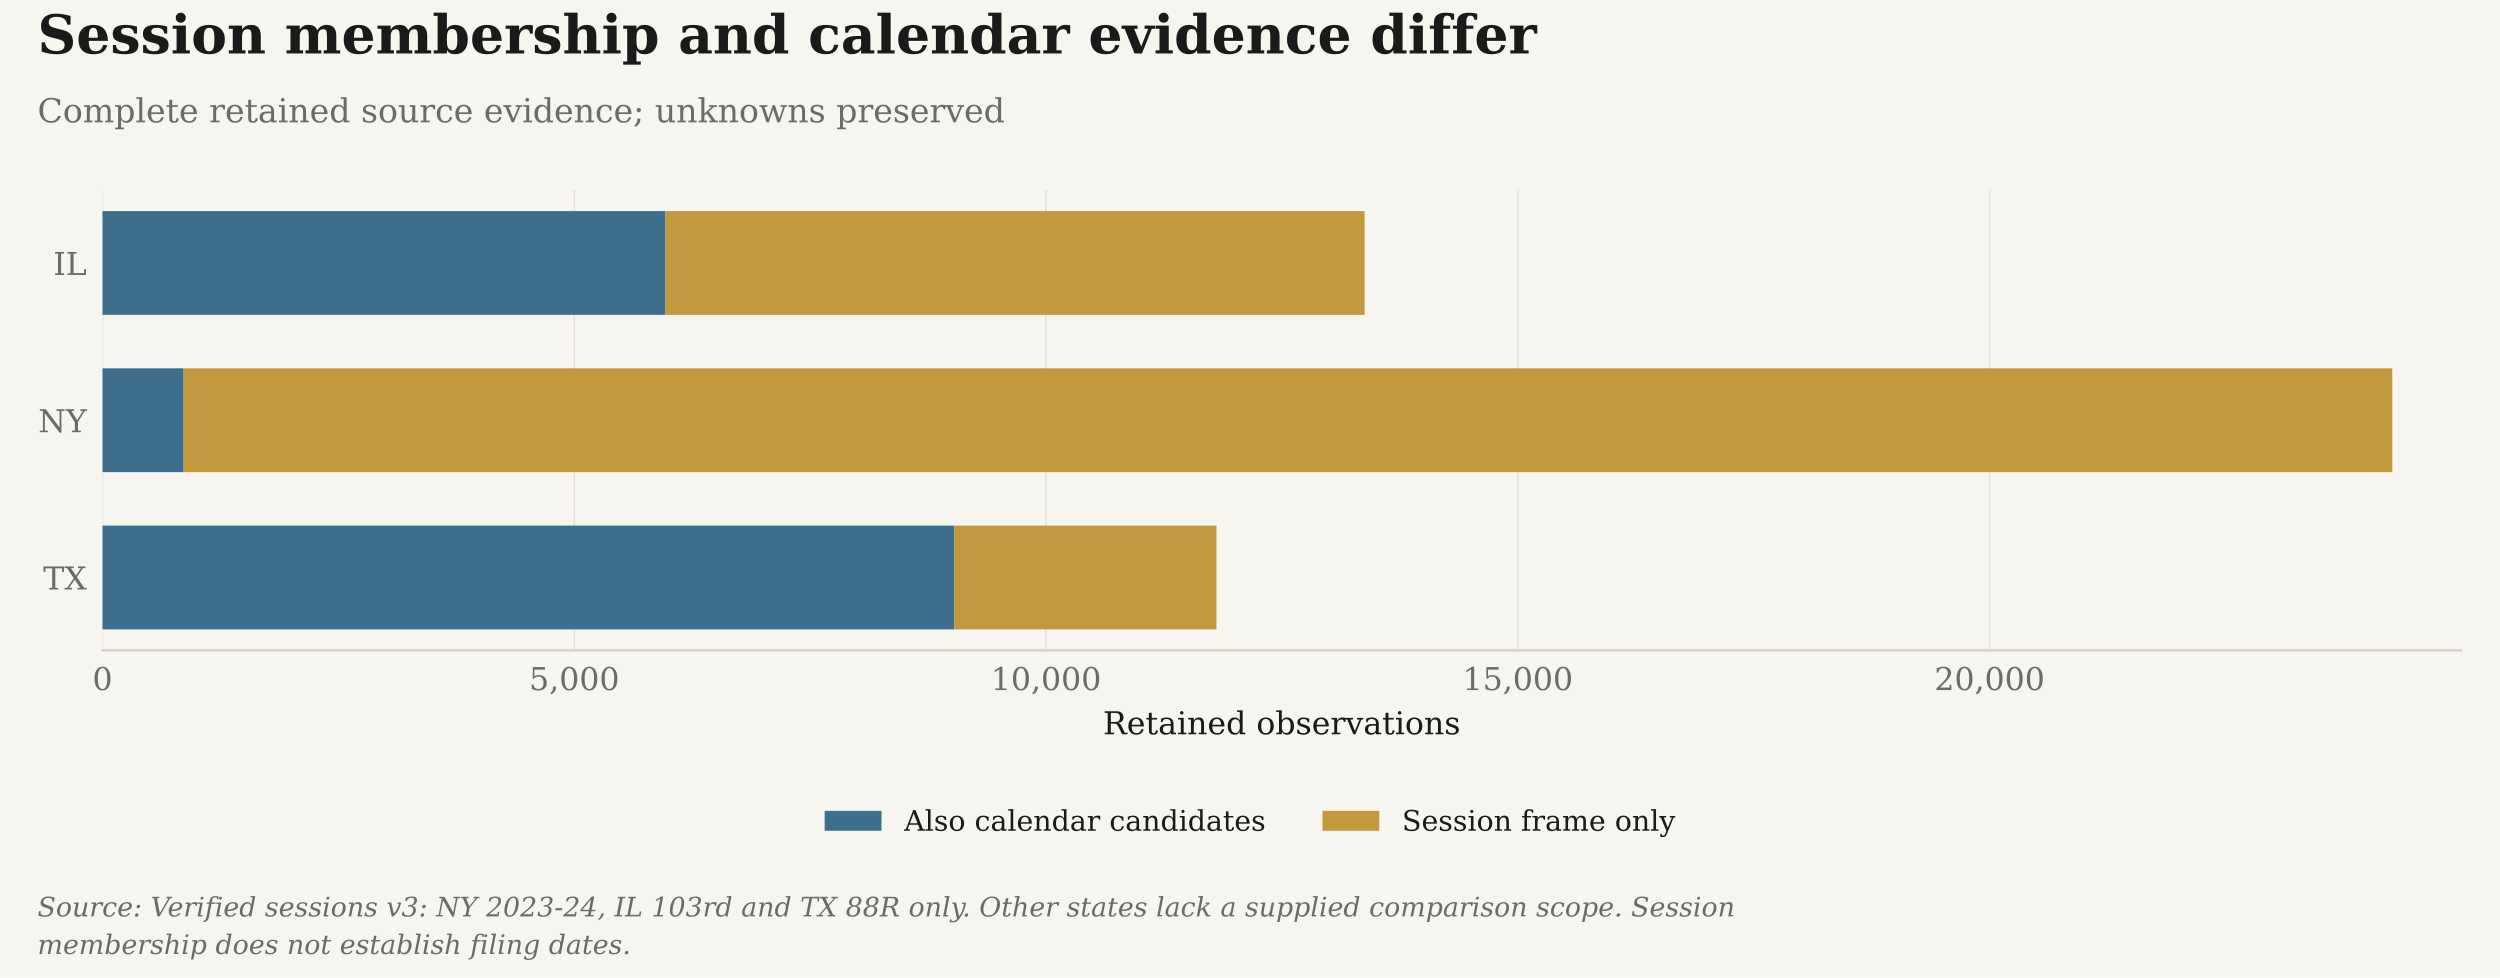
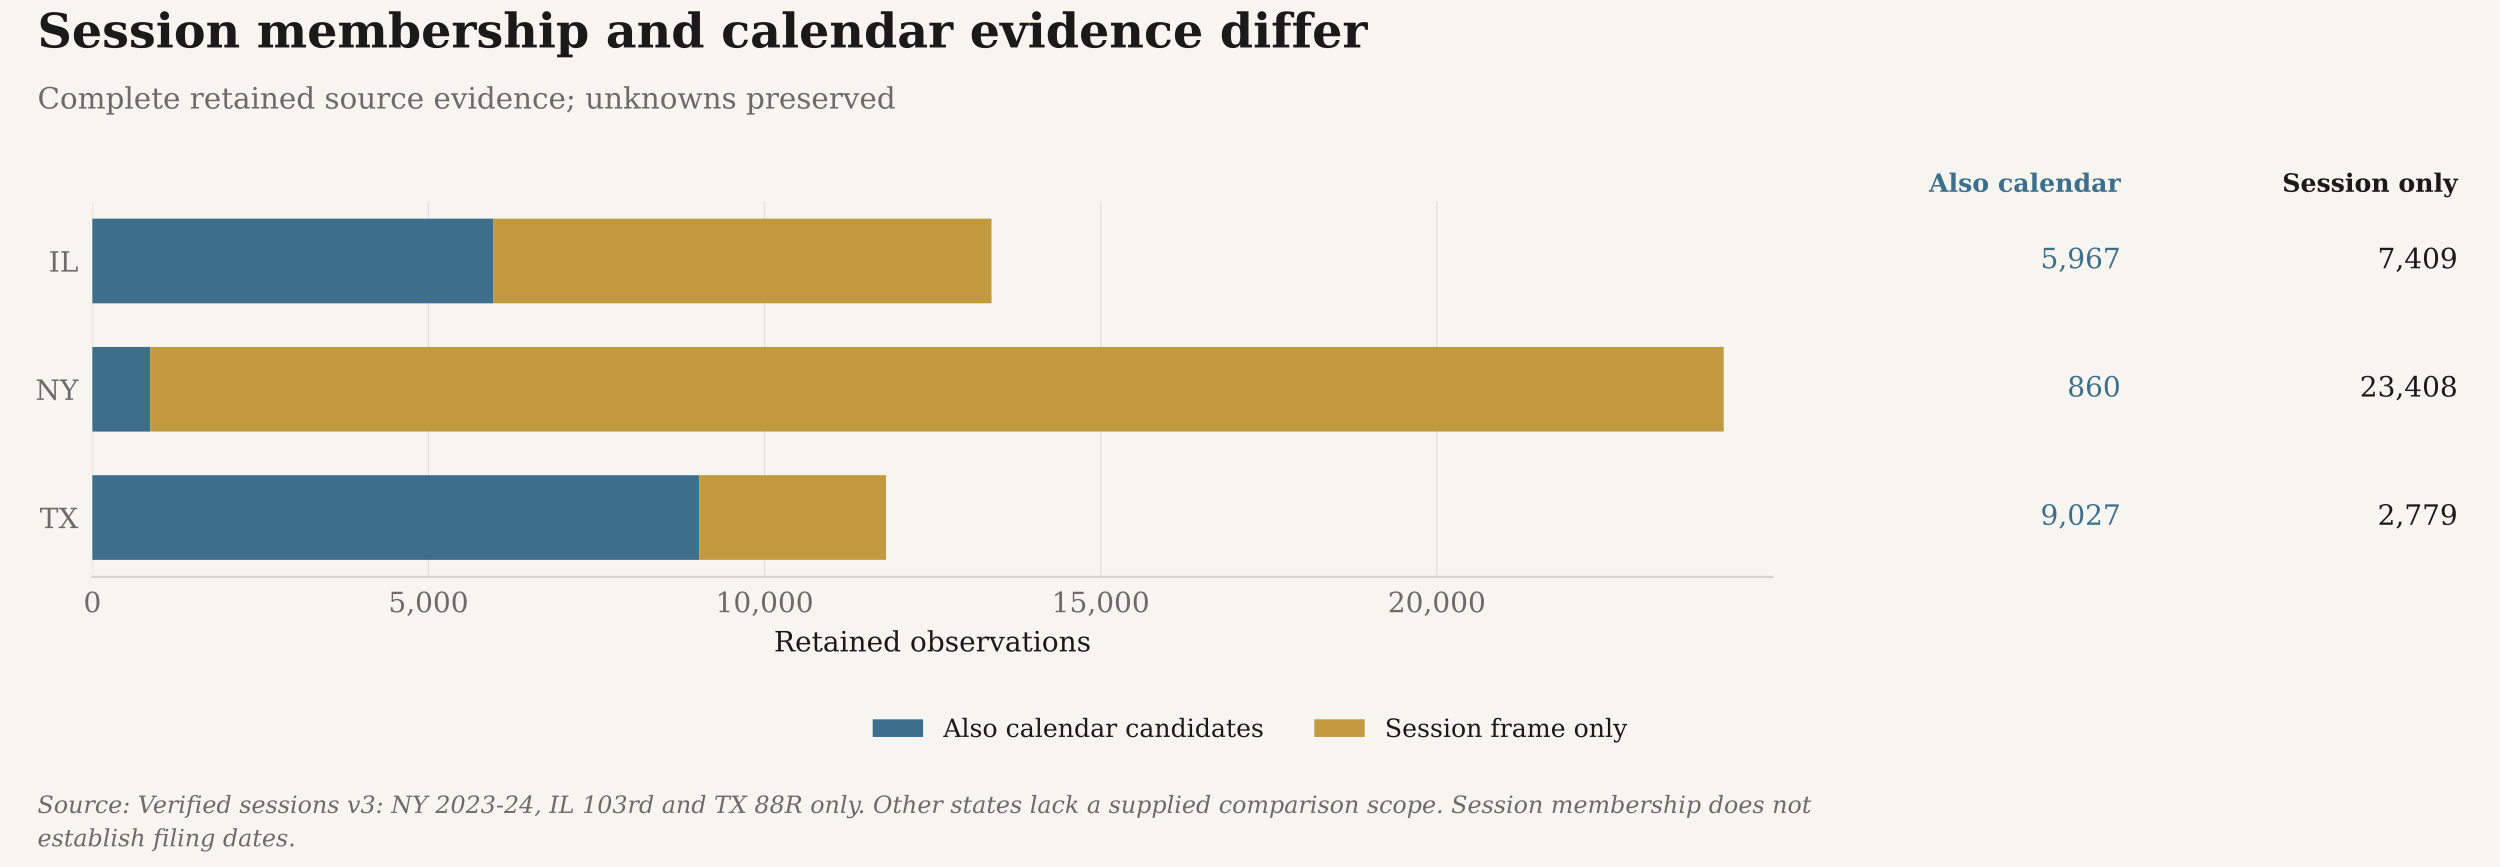
- <svg xmlns="http://www.w3.org/2000/svg" width="792pt" height="309.6pt" viewBox="0 0 792 309.6" version="1.1">
+ <svg xmlns="http://www.w3.org/2000/svg" width="892.8pt" height="309.6pt" viewBox="0 0 892.8 309.6" version="1.1">
  <defs>
    <style type="text/css">*{stroke-linejoin: round; stroke-linecap: butt}</style>
  </defs>
  <g id="figure_1">
    <g id="patch_1">
-       <path d="M 0 309.6  L 792 309.6  L 792 0  L 0 0  z " style="fill: #f7f5f0" />
+       <path d="M 0 309.6  L 892.8 309.6  L 892.8 0  L 0 0  z " style="fill: #f7f5f0" />
    </g>
    <g id="axes_1">
      <g id="patch_2">
-         <path d="M 32.48 206.02  L 779.64 206.02  L 779.64 60.245  L 32.48 60.245  z " style="fill: #f7f5f0" />
+         <path d="M 32.984 206.02  L 633.053 206.02  L 633.053 71.991  L 32.984 71.991  z " style="fill: #f7f5f0" />
      </g>
      <g id="matplotlib.axis_1">
        <g id="xtick_1">
          <g id="line2d_1">
-             <path d="M 32.48 206.02  L 32.48 60.245  " clip-path="url(#p2081808566)" style="fill: none; stroke: #d6d3cc; stroke-opacity: 0.6; stroke-width: 0.5; stroke-linecap: square" />
+             <path d="M 32.984 206.02  L 32.984 71.991  " clip-path="url(#p7bc9245609)" style="fill: none; stroke: #d6d3cc; stroke-opacity: 0.6; stroke-width: 0.5; stroke-linecap: square" />
          </g>
          <g id="line2d_2" />
          <g id="text_1">
-             <text style="font-size: 10px; font-family: 'DejaVu Serif', 'Bitstream Vera Serif', 'Computer Modern Roman', 'New Century Schoolbook', 'Century Schoolbook L', 'Utopia', 'ITC Bookman', 'Bookman', 'Nimbus Roman No9 L', 'Times New Roman', 'Times', 'Palatino', 'Charter', serif; text-anchor: middle; fill: #6b6b6b" x="32.48" y="218.618" transform="rotate(-0 32.48 218.618)">0</text>
+             <text style="font-size: 10px; font-family: 'DejaVu Serif', 'Bitstream Vera Serif', 'Computer Modern Roman', 'New Century Schoolbook', 'Century Schoolbook L', 'Utopia', 'ITC Bookman', 'Bookman', 'Nimbus Roman No9 L', 'Times New Roman', 'Times', 'Palatino', 'Charter', serif; text-anchor: middle; fill: #6b6b6b" x="32.984" y="218.618" transform="rotate(-0 32.984 218.618)">0</text>
          </g>
        </g>
        <g id="xtick_2">
          <g id="line2d_3">
-             <path d="M 181.936 206.02  L 181.936 60.245  " clip-path="url(#p2081808566)" style="fill: none; stroke: #d6d3cc; stroke-opacity: 0.6; stroke-width: 0.5; stroke-linecap: square" />
+             <path d="M 153.017 206.02  L 153.017 71.991  " clip-path="url(#p7bc9245609)" style="fill: none; stroke: #d6d3cc; stroke-opacity: 0.6; stroke-width: 0.5; stroke-linecap: square" />
          </g>
          <g id="line2d_4" />
          <g id="text_2">
-             <text style="font-size: 10px; font-family: 'DejaVu Serif', 'Bitstream Vera Serif', 'Computer Modern Roman', 'New Century Schoolbook', 'Century Schoolbook L', 'Utopia', 'ITC Bookman', 'Bookman', 'Nimbus Roman No9 L', 'Times New Roman', 'Times', 'Palatino', 'Charter', serif; text-anchor: middle; fill: #6b6b6b" x="181.936" y="218.618" transform="rotate(-0 181.9357 218.618)">5,000</text>
+             <text style="font-size: 10px; font-family: 'DejaVu Serif', 'Bitstream Vera Serif', 'Computer Modern Roman', 'New Century Schoolbook', 'Century Schoolbook L', 'Utopia', 'ITC Bookman', 'Bookman', 'Nimbus Roman No9 L', 'Times New Roman', 'Times', 'Palatino', 'Charter', serif; text-anchor: middle; fill: #6b6b6b" x="153.017" y="218.618" transform="rotate(-0 153.0168 218.618)">5,000</text>
          </g>
        </g>
        <g id="xtick_3">
          <g id="line2d_5">
-             <path d="M 331.391 206.02  L 331.391 60.245  " clip-path="url(#p2081808566)" style="fill: none; stroke: #d6d3cc; stroke-opacity: 0.6; stroke-width: 0.5; stroke-linecap: square" />
+             <path d="M 273.05 206.02  L 273.05 71.991  " clip-path="url(#p7bc9245609)" style="fill: none; stroke: #d6d3cc; stroke-opacity: 0.6; stroke-width: 0.5; stroke-linecap: square" />
          </g>
          <g id="line2d_6" />
          <g id="text_3">
-             <text style="font-size: 10px; font-family: 'DejaVu Serif', 'Bitstream Vera Serif', 'Computer Modern Roman', 'New Century Schoolbook', 'Century Schoolbook L', 'Utopia', 'ITC Bookman', 'Bookman', 'Nimbus Roman No9 L', 'Times New Roman', 'Times', 'Palatino', 'Charter', serif; text-anchor: middle; fill: #6b6b6b" x="331.391" y="218.618" transform="rotate(-0 331.3913 218.618)">10,000</text>
+             <text style="font-size: 10px; font-family: 'DejaVu Serif', 'Bitstream Vera Serif', 'Computer Modern Roman', 'New Century Schoolbook', 'Century Schoolbook L', 'Utopia', 'ITC Bookman', 'Bookman', 'Nimbus Roman No9 L', 'Times New Roman', 'Times', 'Palatino', 'Charter', serif; text-anchor: middle; fill: #6b6b6b" x="273.05" y="218.618" transform="rotate(-0 273.0497 218.618)">10,000</text>
          </g>
        </g>
        <g id="xtick_4">
          <g id="line2d_7">
-             <path d="M 480.847 206.02  L 480.847 60.245  " clip-path="url(#p2081808566)" style="fill: none; stroke: #d6d3cc; stroke-opacity: 0.6; stroke-width: 0.5; stroke-linecap: square" />
+             <path d="M 393.083 206.02  L 393.083 71.991  " clip-path="url(#p7bc9245609)" style="fill: none; stroke: #d6d3cc; stroke-opacity: 0.6; stroke-width: 0.5; stroke-linecap: square" />
          </g>
          <g id="line2d_8" />
          <g id="text_4">
-             <text style="font-size: 10px; font-family: 'DejaVu Serif', 'Bitstream Vera Serif', 'Computer Modern Roman', 'New Century Schoolbook', 'Century Schoolbook L', 'Utopia', 'ITC Bookman', 'Bookman', 'Nimbus Roman No9 L', 'Times New Roman', 'Times', 'Palatino', 'Charter', serif; text-anchor: middle; fill: #6b6b6b" x="480.847" y="218.618" transform="rotate(-0 480.847 218.618)">15,000</text>
+             <text style="font-size: 10px; font-family: 'DejaVu Serif', 'Bitstream Vera Serif', 'Computer Modern Roman', 'New Century Schoolbook', 'Century Schoolbook L', 'Utopia', 'ITC Bookman', 'Bookman', 'Nimbus Roman No9 L', 'Times New Roman', 'Times', 'Palatino', 'Charter', serif; text-anchor: middle; fill: #6b6b6b" x="393.083" y="218.618" transform="rotate(-0 393.0825 218.618)">15,000</text>
          </g>
        </g>
        <g id="xtick_5">
          <g id="line2d_9">
-             <path d="M 630.303 206.02  L 630.303 60.245  " clip-path="url(#p2081808566)" style="fill: none; stroke: #d6d3cc; stroke-opacity: 0.6; stroke-width: 0.5; stroke-linecap: square" />
+             <path d="M 513.115 206.02  L 513.115 71.991  " clip-path="url(#p7bc9245609)" style="fill: none; stroke: #d6d3cc; stroke-opacity: 0.6; stroke-width: 0.5; stroke-linecap: square" />
          </g>
          <g id="line2d_10" />
          <g id="text_5">
-             <text style="font-size: 10px; font-family: 'DejaVu Serif', 'Bitstream Vera Serif', 'Computer Modern Roman', 'New Century Schoolbook', 'Century Schoolbook L', 'Utopia', 'ITC Bookman', 'Bookman', 'Nimbus Roman No9 L', 'Times New Roman', 'Times', 'Palatino', 'Charter', serif; text-anchor: middle; fill: #6b6b6b" x="630.303" y="218.618" transform="rotate(-0 630.3027 218.618)">20,000</text>
+             <text style="font-size: 10px; font-family: 'DejaVu Serif', 'Bitstream Vera Serif', 'Computer Modern Roman', 'New Century Schoolbook', 'Century Schoolbook L', 'Utopia', 'ITC Bookman', 'Bookman', 'Nimbus Roman No9 L', 'Times New Roman', 'Times', 'Palatino', 'Charter', serif; text-anchor: middle; fill: #6b6b6b" x="513.115" y="218.618" transform="rotate(-0 513.1154 218.618)">20,000</text>
          </g>
        </g>
        <g id="text_6">
-           <text style="font-size: 10px; font-family: 'DejaVu Serif', 'Bitstream Vera Serif', 'Computer Modern Roman', 'New Century Schoolbook', 'Century Schoolbook L', 'Utopia', 'ITC Bookman', 'Bookman', 'Nimbus Roman No9 L', 'Times New Roman', 'Times', 'Palatino', 'Charter', serif; text-anchor: middle; fill: #1a1a1a" x="406.06" y="232.619" transform="rotate(-0 406.06 232.6188)">Retained observations</text>
+           <text style="font-size: 10px; font-family: 'DejaVu Serif', 'Bitstream Vera Serif', 'Computer Modern Roman', 'New Century Schoolbook', 'Century Schoolbook L', 'Utopia', 'ITC Bookman', 'Bookman', 'Nimbus Roman No9 L', 'Times New Roman', 'Times', 'Palatino', 'Charter', serif; text-anchor: middle; fill: #1a1a1a" x="333.019" y="232.619" transform="rotate(-0 333.0186 232.6188)">Retained observations</text>
        </g>
      </g>
      <g id="matplotlib.axis_2">
        <g id="ytick_1">
          <g id="line2d_11" />
          <g id="text_7">
-             <text style="font-size: 10px; font-family: 'DejaVu Serif', 'Bitstream Vera Serif', 'Computer Modern Roman', 'New Century Schoolbook', 'Century Schoolbook L', 'Utopia', 'ITC Bookman', 'Bookman', 'Nimbus Roman No9 L', 'Times New Roman', 'Times', 'Palatino', 'Charter', serif; text-anchor: end; fill: #6b6b6b" x="27.48" y="87.111" transform="rotate(-0 27.48 87.11064)">IL</text>
+             <text style="font-size: 10px; font-family: 'DejaVu Serif', 'Bitstream Vera Serif', 'Computer Modern Roman', 'New Century Schoolbook', 'Century Schoolbook L', 'Utopia', 'ITC Bookman', 'Bookman', 'Nimbus Roman No9 L', 'Times New Roman', 'Times', 'Palatino', 'Charter', serif; text-anchor: end; fill: #6b6b6b" x="27.984" y="96.998" transform="rotate(-0 27.984 96.99802)">IL</text>
          </g>
        </g>
        <g id="ytick_2">
          <g id="line2d_12" />
          <g id="text_8">
-             <text style="font-size: 10px; font-family: 'DejaVu Serif', 'Bitstream Vera Serif', 'Computer Modern Roman', 'New Century Schoolbook', 'Century Schoolbook L', 'Utopia', 'ITC Bookman', 'Bookman', 'Nimbus Roman No9 L', 'Times New Roman', 'Times', 'Palatino', 'Charter', serif; text-anchor: end; fill: #6b6b6b" x="27.48" y="136.931" transform="rotate(-0 27.48 136.9314)">NY</text>
+             <text style="font-size: 10px; font-family: 'DejaVu Serif', 'Bitstream Vera Serif', 'Computer Modern Roman', 'New Century Schoolbook', 'Century Schoolbook L', 'Utopia', 'ITC Bookman', 'Bookman', 'Nimbus Roman No9 L', 'Times New Roman', 'Times', 'Palatino', 'Charter', serif; text-anchor: end; fill: #6b6b6b" x="27.984" y="142.804" transform="rotate(-0 27.984 142.8044)">NY</text>
          </g>
        </g>
        <g id="ytick_3">
          <g id="line2d_13" />
          <g id="text_9">
-             <text style="font-size: 10px; font-family: 'DejaVu Serif', 'Bitstream Vera Serif', 'Computer Modern Roman', 'New Century Schoolbook', 'Century Schoolbook L', 'Utopia', 'ITC Bookman', 'Bookman', 'Nimbus Roman No9 L', 'Times New Roman', 'Times', 'Palatino', 'Charter', serif; text-anchor: end; fill: #6b6b6b" x="27.48" y="186.752" transform="rotate(-0 27.48 186.7522)">TX</text>
+             <text style="font-size: 10px; font-family: 'DejaVu Serif', 'Bitstream Vera Serif', 'Computer Modern Roman', 'New Century Schoolbook', 'Century Schoolbook L', 'Utopia', 'ITC Bookman', 'Bookman', 'Nimbus Roman No9 L', 'Times New Roman', 'Times', 'Palatino', 'Charter', serif; text-anchor: end; fill: #6b6b6b" x="27.984" y="188.611" transform="rotate(-0 27.984 188.6108)">TX</text>
          </g>
        </g>
      </g>
      <g id="patch_3">
-         <path d="M 32.48 66.871  L 210.84 66.871  L 210.84 99.753  L 32.48 99.753  z " clip-path="url(#p2081808566)" style="fill: #3d6f8c" />
+         <path d="M 32.984 78.083  L 176.231 78.083  L 176.231 108.315  L 32.984 108.315  z " clip-path="url(#p7bc9245609)" style="fill: #3d6f8c" />
      </g>
      <g id="patch_4">
-         <path d="M 32.48 116.692  L 58.186 116.692  L 58.186 149.573  L 32.48 149.573  z " clip-path="url(#p2081808566)" style="fill: #3d6f8c" />
+         <path d="M 32.984 123.889  L 53.63 123.889  L 53.63 154.122  L 32.984 154.122  z " clip-path="url(#p7bc9245609)" style="fill: #3d6f8c" />
      </g>
      <g id="patch_5">
-         <path d="M 32.48 166.512  L 302.307 166.512  L 302.307 199.394  L 32.48 199.394  z " clip-path="url(#p2081808566)" style="fill: #3d6f8c" />
+         <path d="M 32.984 169.696  L 249.691 169.696  L 249.691 199.928  L 32.984 199.928  z " clip-path="url(#p7bc9245609)" style="fill: #3d6f8c" />
      </g>
      <g id="patch_6">
-         <path d="M 210.84 66.871  L 432.304 66.871  L 432.304 99.753  L 210.84 99.753  z " clip-path="url(#p2081808566)" style="fill: #c2993e" />
+         <path d="M 176.231 78.083  L 354.096 78.083  L 354.096 108.315  L 176.231 108.315  z " clip-path="url(#p7bc9245609)" style="fill: #c2993e" />
      </g>
      <g id="patch_7">
-         <path d="M 58.186 116.692  L 757.878 116.692  L 757.878 149.573  L 58.186 149.573  z " clip-path="url(#p2081808566)" style="fill: #c2993e" />
+         <path d="M 53.63 123.889  L 615.575 123.889  L 615.575 154.122  L 53.63 154.122  z " clip-path="url(#p7bc9245609)" style="fill: #c2993e" />
      </g>
      <g id="patch_8">
-         <path d="M 302.307 166.512  L 385.375 166.512  L 385.375 199.394  L 302.307 199.394  z " clip-path="url(#p2081808566)" style="fill: #c2993e" />
+         <path d="M 249.691 169.696  L 316.406 169.696  L 316.406 199.928  L 249.691 199.928  z " clip-path="url(#p7bc9245609)" style="fill: #c2993e" />
      </g>
      <g id="patch_9">
-         <path d="M 32.48 206.02  L 779.64 206.02  " style="fill: none; stroke: #d6d3cc; stroke-width: 0.8; stroke-linejoin: miter; stroke-linecap: square" />
+         <path d="M 32.984 206.02  L 633.053 206.02  " style="fill: none; stroke: #d6d3cc; stroke-width: 0.8; stroke-linejoin: miter; stroke-linecap: square" />
      </g>
    </g>
-     <g id="text_10">
-       <text style="font-weight: 700; font-size: 17px; font-family: 'DejaVu Serif', 'Bitstream Vera Serif', 'Computer Modern Roman', 'New Century Schoolbook', 'Century Schoolbook L', 'Utopia', 'ITC Bookman', 'Bookman', 'Nimbus Roman No9 L', 'Times New Roman', 'Times', 'Palatino', 'Charter', serif; text-anchor: start; fill: #1a1a1a" x="11.88" y="16.942" transform="rotate(-0 11.88 16.94214)">Session membership and calendar evidence differ</text>
+     <g id="axes_2">
+       <g id="text_10">
+         <text style="font-weight: 700; font-size: 9px; font-family: 'DejaVu Serif', 'Bitstream Vera Serif', 'Computer Modern Roman', 'New Century Schoolbook', 'Century Schoolbook L', 'Utopia', 'ITC Bookman', 'Bookman', 'Nimbus Roman No9 L', 'Times New Roman', 'Times', 'Palatino', 'Charter', serif; text-anchor: end; fill: #3d6f8c" x="757.35" y="68.488" transform="rotate(-0 757.3504 68.48843)">Also calendar</text>
+       </g>
+       <g id="text_11">
+         <text style="font-size: 10px; font-family: 'DejaVu Serif', 'Bitstream Vera Serif', 'Computer Modern Roman', 'New Century Schoolbook', 'Century Schoolbook L', 'Utopia', 'ITC Bookman', 'Bookman', 'Nimbus Roman No9 L', 'Times New Roman', 'Times', 'Palatino', 'Charter', serif; text-anchor: end; fill: #3d6f8c" x="757.35" y="95.797" transform="rotate(-0 757.3504 95.79685)">5,967</text>
+       </g>
+       <g id="text_12">
+         <text style="font-size: 10px; font-family: 'DejaVu Serif', 'Bitstream Vera Serif', 'Computer Modern Roman', 'New Century Schoolbook', 'Century Schoolbook L', 'Utopia', 'ITC Bookman', 'Bookman', 'Nimbus Roman No9 L', 'Times New Roman', 'Times', 'Palatino', 'Charter', serif; text-anchor: end; fill: #3d6f8c" x="757.35" y="141.603" transform="rotate(-0 757.3504 141.6032)">860</text>
+       </g>
+       <g id="text_13">
+         <text style="font-size: 10px; font-family: 'DejaVu Serif', 'Bitstream Vera Serif', 'Computer Modern Roman', 'New Century Schoolbook', 'Century Schoolbook L', 'Utopia', 'ITC Bookman', 'Bookman', 'Nimbus Roman No9 L', 'Times New Roman', 'Times', 'Palatino', 'Charter', serif; text-anchor: end; fill: #3d6f8c" x="757.35" y="187.41" transform="rotate(-0 757.3504 187.4096)">9,027</text>
+       </g>
+       <g id="text_14">
+         <text style="font-weight: 700; font-size: 9px; font-family: 'DejaVu Serif', 'Bitstream Vera Serif', 'Computer Modern Roman', 'New Century Schoolbook', 'Century Schoolbook L', 'Utopia', 'ITC Bookman', 'Bookman', 'Nimbus Roman No9 L', 'Times New Roman', 'Times', 'Palatino', 'Charter', serif; text-anchor: end; fill: #1a1a1a" x="877.707" y="68.488" transform="rotate(-0 877.7072 68.48843)">Session only</text>
+       </g>
+       <g id="text_15">
+         <text style="font-size: 10px; font-family: 'DejaVu Serif', 'Bitstream Vera Serif', 'Computer Modern Roman', 'New Century Schoolbook', 'Century Schoolbook L', 'Utopia', 'ITC Bookman', 'Bookman', 'Nimbus Roman No9 L', 'Times New Roman', 'Times', 'Palatino', 'Charter', serif; text-anchor: end; fill: #1a1a1a" x="877.707" y="95.797" transform="rotate(-0 877.7072 95.79685)">7,409</text>
+       </g>
+       <g id="text_16">
+         <text style="font-size: 10px; font-family: 'DejaVu Serif', 'Bitstream Vera Serif', 'Computer Modern Roman', 'New Century Schoolbook', 'Century Schoolbook L', 'Utopia', 'ITC Bookman', 'Bookman', 'Nimbus Roman No9 L', 'Times New Roman', 'Times', 'Palatino', 'Charter', serif; text-anchor: end; fill: #1a1a1a" x="877.707" y="141.603" transform="rotate(-0 877.7072 141.6032)">23,408</text>
+       </g>
+       <g id="text_17">
+         <text style="font-size: 10px; font-family: 'DejaVu Serif', 'Bitstream Vera Serif', 'Computer Modern Roman', 'New Century Schoolbook', 'Century Schoolbook L', 'Utopia', 'ITC Bookman', 'Bookman', 'Nimbus Roman No9 L', 'Times New Roman', 'Times', 'Palatino', 'Charter', serif; text-anchor: end; fill: #1a1a1a" x="877.707" y="187.41" transform="rotate(-0 877.7072 187.4096)">2,779</text>
+       </g>
    </g>
-     <g id="text_11">
-       <text style="font-size: 10.5px; font-family: 'DejaVu Serif', 'Bitstream Vera Serif', 'Computer Modern Roman', 'New Century Schoolbook', 'Century Schoolbook L', 'Utopia', 'ITC Bookman', 'Bookman', 'Nimbus Roman No9 L', 'Times New Roman', 'Times', 'Palatino', 'Charter', serif; text-anchor: start; fill: #6b6b6b" x="11.88" y="38.752" transform="rotate(-0 11.88 38.75214)">Complete retained source evidence; unknowns preserved</text>
+     <g id="text_18">
+       <text style="font-weight: 700; font-size: 17px; font-family: 'DejaVu Serif', 'Bitstream Vera Serif', 'Computer Modern Roman', 'New Century Schoolbook', 'Century Schoolbook L', 'Utopia', 'ITC Bookman', 'Bookman', 'Nimbus Roman No9 L', 'Times New Roman', 'Times', 'Palatino', 'Charter', serif; text-anchor: start; fill: #1a1a1a" x="13.392" y="16.942" transform="rotate(-0 13.392 16.94214)">Session membership and calendar evidence differ</text>
    </g>
-     <g id="text_12">
-       <text style="font-style: italic; font-size: 8.5px; font-family: 'DejaVu Serif', 'Bitstream Vera Serif', 'Computer Modern Roman', 'New Century Schoolbook', 'Century Schoolbook L', 'Utopia', 'ITC Bookman', 'Bookman', 'Nimbus Roman No9 L', 'Times New Roman', 'Times', 'Palatino', 'Charter', serif; fill: #6b6b6b" transform="translate(11.88 290.3198)">Source: Verified sessions v3: NY 2023-24, IL 103rd and TX 88R only. Other states lack a supplied comparison scope. Session</text>
-       <text style="font-style: italic; font-size: 8.5px; font-family: 'DejaVu Serif', 'Bitstream Vera Serif', 'Computer Modern Roman', 'New Century Schoolbook', 'Century Schoolbook L', 'Utopia', 'ITC Bookman', 'Bookman', 'Nimbus Roman No9 L', 'Times New Roman', 'Times', 'Palatino', 'Charter', serif; fill: #6b6b6b" transform="translate(11.88 302.2198)">membership does not establish filing dates.</text>
+     <g id="text_19">
+       <text style="font-size: 10.5px; font-family: 'DejaVu Serif', 'Bitstream Vera Serif', 'Computer Modern Roman', 'New Century Schoolbook', 'Century Schoolbook L', 'Utopia', 'ITC Bookman', 'Bookman', 'Nimbus Roman No9 L', 'Times New Roman', 'Times', 'Palatino', 'Charter', serif; text-anchor: start; fill: #6b6b6b" x="13.392" y="38.752" transform="rotate(-0 13.392 38.75214)">Complete retained source evidence; unknowns preserved</text>
+     </g>
+     <g id="text_20">
+       <text style="font-style: italic; font-size: 8.5px; font-family: 'DejaVu Serif', 'Bitstream Vera Serif', 'Computer Modern Roman', 'New Century Schoolbook', 'Century Schoolbook L', 'Utopia', 'ITC Bookman', 'Bookman', 'Nimbus Roman No9 L', 'Times New Roman', 'Times', 'Palatino', 'Charter', serif; fill: #6b6b6b" transform="translate(13.392 290.3198)">Source: Verified sessions v3: NY 2023-24, IL 103rd and TX 88R only. Other states lack a supplied comparison scope. Session membership does not</text>
+       <text style="font-style: italic; font-size: 8.5px; font-family: 'DejaVu Serif', 'Bitstream Vera Serif', 'Computer Modern Roman', 'New Century Schoolbook', 'Century Schoolbook L', 'Utopia', 'ITC Bookman', 'Bookman', 'Nimbus Roman No9 L', 'Times New Roman', 'Times', 'Palatino', 'Charter', serif; fill: #6b6b6b" transform="translate(13.392 302.2198)">establish filing dates.</text>
    </g>
    <g id="legend_1">
      <g id="patch_10">
-         <path d="M 261.257 263.183  L 279.257 263.183  L 279.257 256.883  L 261.257 256.883  z " style="fill: #3d6f8c" />
+         <path d="M 311.657 263.183  L 329.657 263.183  L 329.657 256.883  L 311.657 256.883  z " style="fill: #3d6f8c" />
      </g>
-       <g id="text_13">
-         <text style="font-size: 9px; font-family: 'DejaVu Serif', 'Bitstream Vera Serif', 'Computer Modern Roman', 'New Century Schoolbook', 'Century Schoolbook L', 'Utopia', 'ITC Bookman', 'Bookman', 'Nimbus Roman No9 L', 'Times New Roman', 'Times', 'Palatino', 'Charter', serif; text-anchor: start; fill: #1a1a1a" x="286.457" y="263.183" transform="rotate(-0 286.4566 263.1827)">Also calendar candidates</text>
+       <g id="text_21">
+         <text style="font-size: 9px; font-family: 'DejaVu Serif', 'Bitstream Vera Serif', 'Computer Modern Roman', 'New Century Schoolbook', 'Century Schoolbook L', 'Utopia', 'ITC Bookman', 'Bookman', 'Nimbus Roman No9 L', 'Times New Roman', 'Times', 'Palatino', 'Charter', serif; text-anchor: start; fill: #1a1a1a" x="336.857" y="263.183" transform="rotate(-0 336.8566 263.1827)">Also calendar candidates</text>
      </g>
      <g id="patch_11">
-         <path d="M 418.962 263.183  L 436.962 263.183  L 436.962 256.883  L 418.962 256.883  z " style="fill: #c2993e" />
+         <path d="M 469.362 263.183  L 487.362 263.183  L 487.362 256.883  L 469.362 256.883  z " style="fill: #c2993e" />
      </g>
-       <g id="text_14">
-         <text style="font-size: 9px; font-family: 'DejaVu Serif', 'Bitstream Vera Serif', 'Computer Modern Roman', 'New Century Schoolbook', 'Century Schoolbook L', 'Utopia', 'ITC Bookman', 'Bookman', 'Nimbus Roman No9 L', 'Times New Roman', 'Times', 'Palatino', 'Charter', serif; text-anchor: start; fill: #1a1a1a" x="444.162" y="263.183" transform="rotate(-0 444.162 263.1827)">Session frame only</text>
+       <g id="text_22">
+         <text style="font-size: 9px; font-family: 'DejaVu Serif', 'Bitstream Vera Serif', 'Computer Modern Roman', 'New Century Schoolbook', 'Century Schoolbook L', 'Utopia', 'ITC Bookman', 'Bookman', 'Nimbus Roman No9 L', 'Times New Roman', 'Times', 'Palatino', 'Charter', serif; text-anchor: start; fill: #1a1a1a" x="494.562" y="263.183" transform="rotate(-0 494.562 263.1827)">Session frame only</text>
      </g>
    </g>
  </g>
  <defs>
-     <clipPath id="p2081808566">
-       <rect x="32.48" y="60.245" width="747.16" height="145.776" />
+     <clipPath id="p7bc9245609">
+       <rect x="32.984" y="71.991" width="600.069" height="134.03" />
    </clipPath>
  </defs>
</svg>
